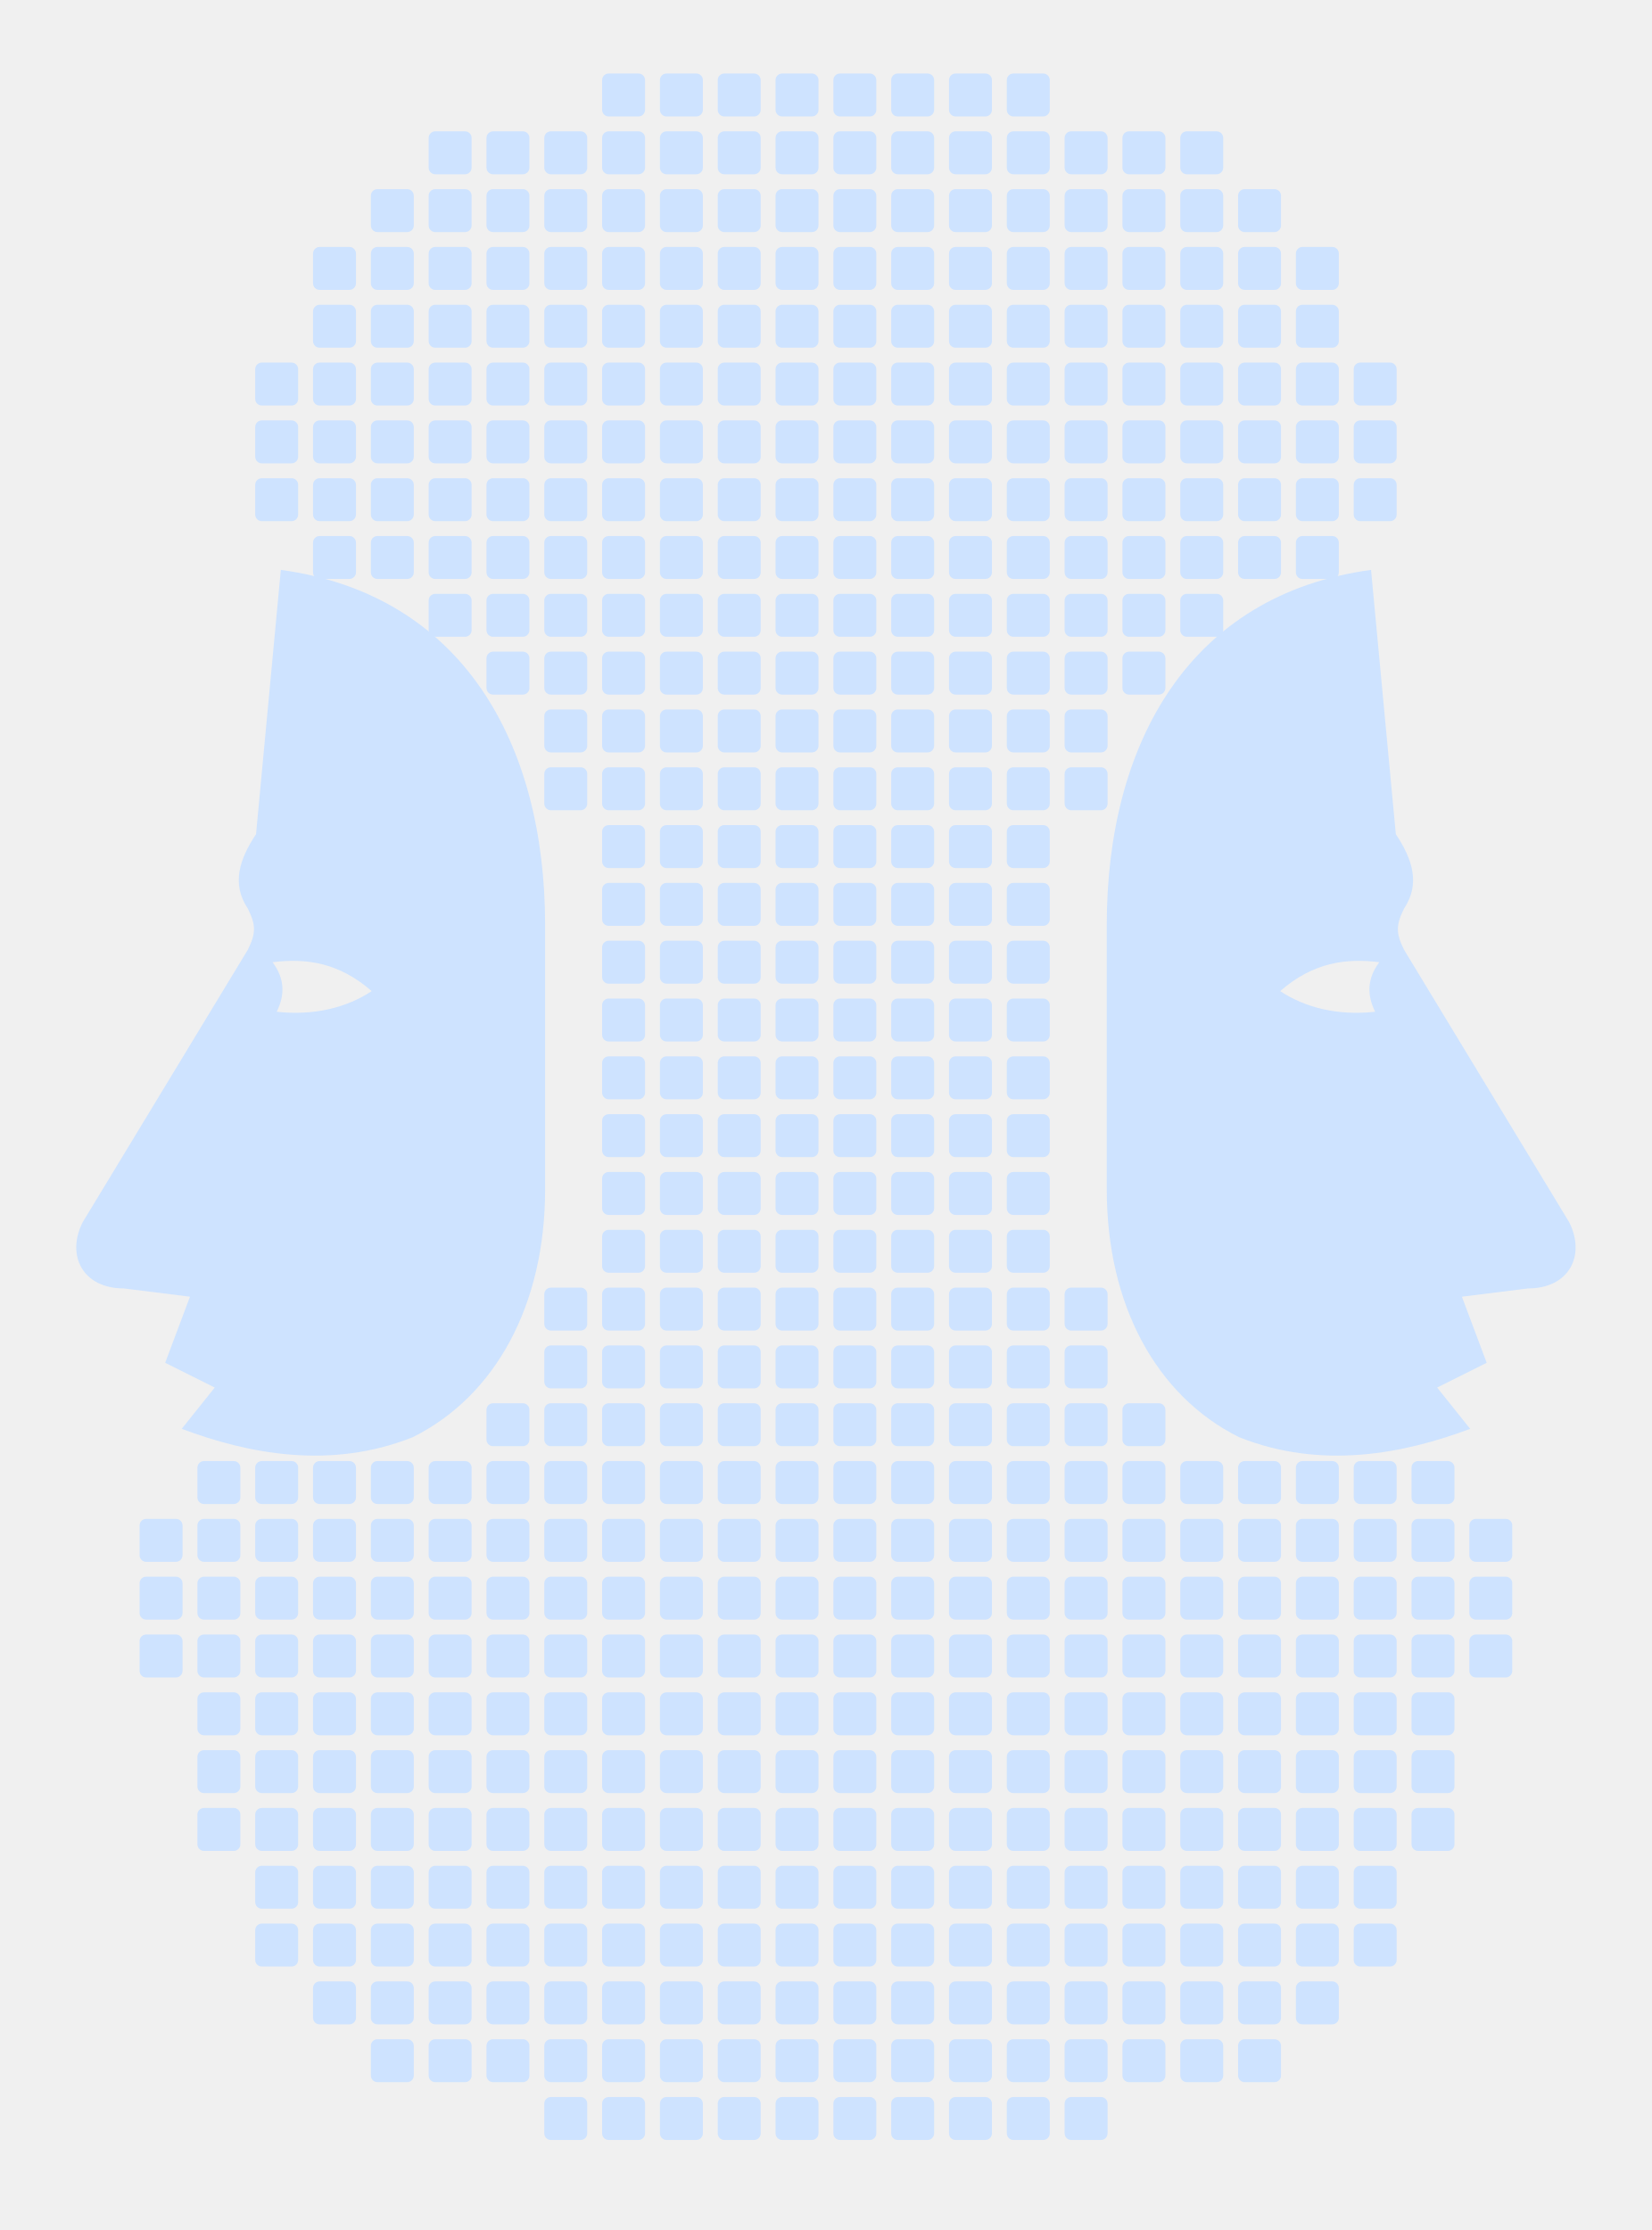
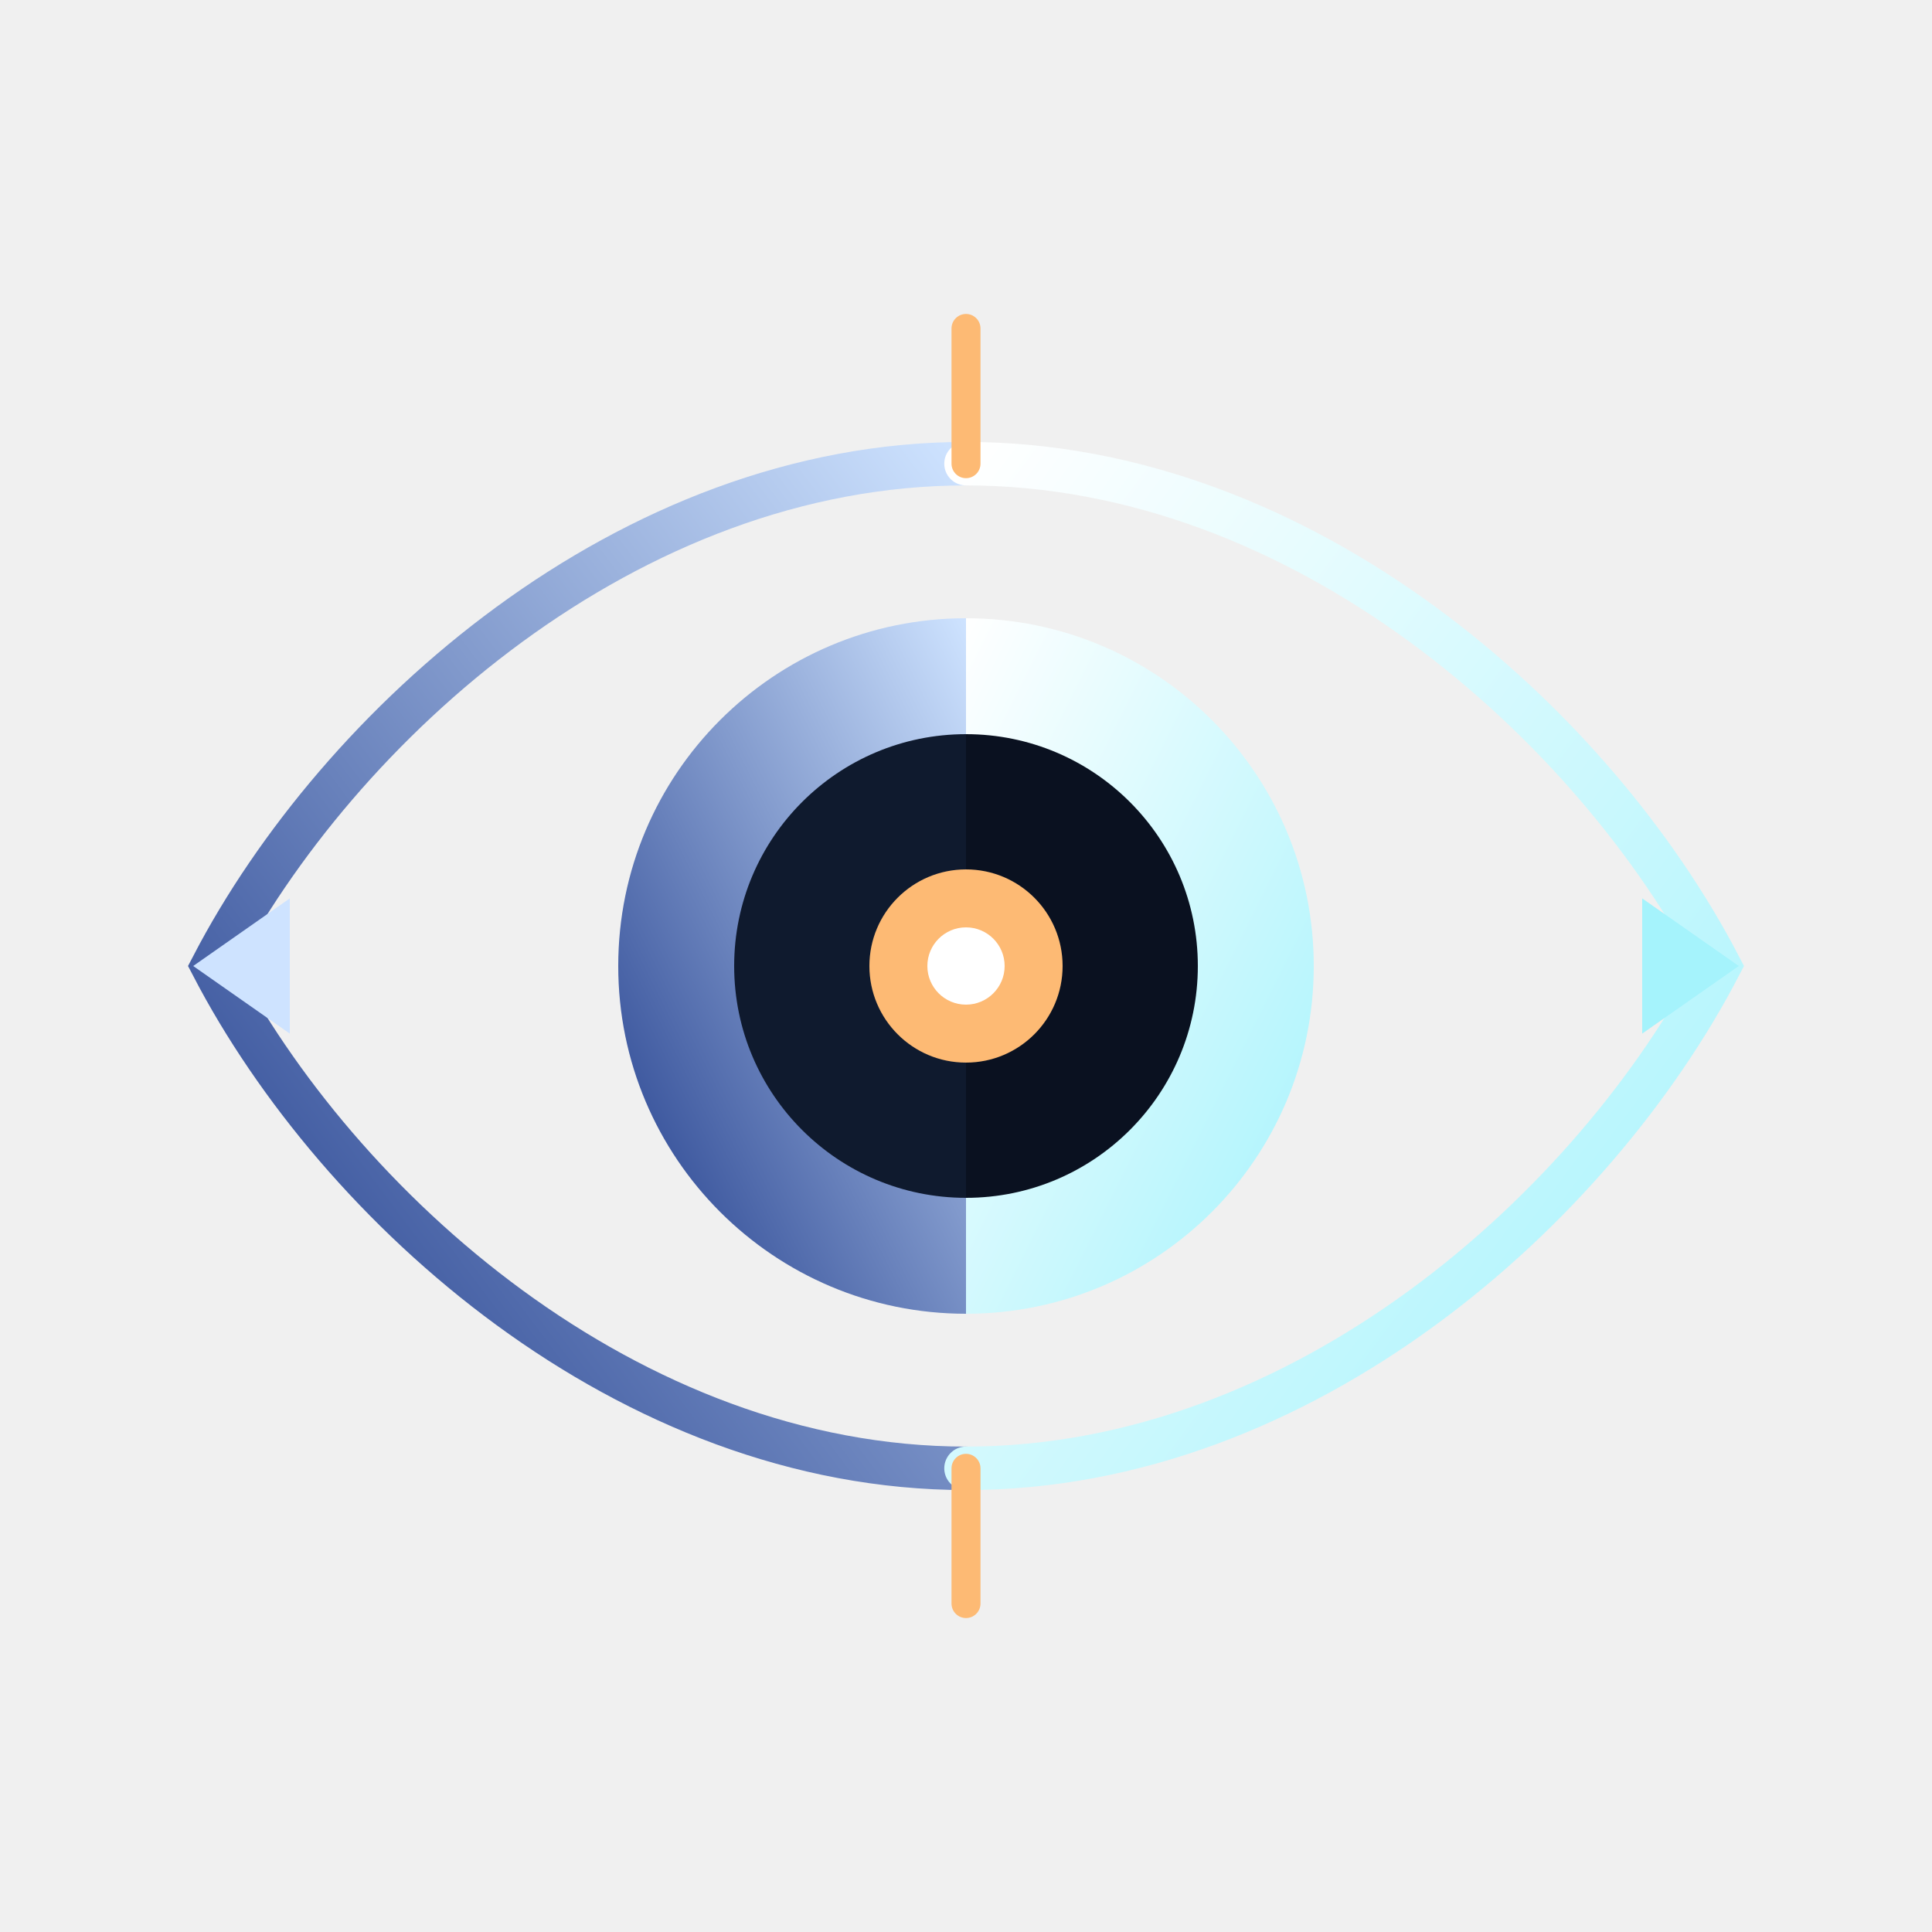
- <svg xmlns="http://www.w3.org/2000/svg" viewBox="-100 -8 200 270" width="200" height="270">
+ <svg xmlns="http://www.w3.org/2000/svg" viewBox="0 0 200 200" width="200" height="200">
  <g id="simbolo">
-     <g fill="#CEE3FF">
-       <rect x="-27.10" y="0.90" width="5.20" height="5.20" rx="0.8" />
-       <rect x="-20.10" y="0.90" width="5.20" height="5.20" rx="0.8" />
-       <rect x="-13.10" y="0.90" width="5.20" height="5.20" rx="0.8" />
-       <rect x="-6.10" y="0.90" width="5.20" height="5.20" rx="0.8" />
-       <rect x="0.90" y="0.90" width="5.20" height="5.20" rx="0.8" />
-       <rect x="7.90" y="0.90" width="5.20" height="5.20" rx="0.8" />
-       <rect x="14.90" y="0.90" width="5.20" height="5.20" rx="0.8" />
-       <rect x="21.90" y="0.90" width="5.20" height="5.20" rx="0.8" />
-       <rect x="-48.10" y="7.90" width="5.20" height="5.20" rx="0.8" />
-       <rect x="-41.10" y="7.90" width="5.20" height="5.20" rx="0.8" />
-       <rect x="-34.10" y="7.90" width="5.20" height="5.20" rx="0.8" />
-       <rect x="-27.10" y="7.90" width="5.20" height="5.20" rx="0.8" />
-       <rect x="-20.10" y="7.90" width="5.20" height="5.20" rx="0.8" />
-       <rect x="-13.10" y="7.90" width="5.20" height="5.20" rx="0.8" />
-       <rect x="-6.10" y="7.90" width="5.20" height="5.20" rx="0.8" />
-       <rect x="0.90" y="7.90" width="5.20" height="5.20" rx="0.8" />
-       <rect x="7.90" y="7.90" width="5.20" height="5.20" rx="0.8" />
-       <rect x="14.90" y="7.90" width="5.20" height="5.20" rx="0.8" />
-       <rect x="21.90" y="7.90" width="5.20" height="5.20" rx="0.8" />
-       <rect x="28.90" y="7.90" width="5.20" height="5.20" rx="0.8" />
-       <rect x="35.90" y="7.90" width="5.20" height="5.20" rx="0.8" />
-       <rect x="42.90" y="7.90" width="5.20" height="5.20" rx="0.8" />
-       <rect x="-55.10" y="14.90" width="5.20" height="5.20" rx="0.8" />
-       <rect x="-48.10" y="14.90" width="5.20" height="5.20" rx="0.8" />
-       <rect x="-41.10" y="14.90" width="5.20" height="5.20" rx="0.8" />
-       <rect x="-34.10" y="14.90" width="5.20" height="5.20" rx="0.8" />
-       <rect x="-27.10" y="14.90" width="5.20" height="5.20" rx="0.8" />
-       <rect x="-20.10" y="14.90" width="5.20" height="5.20" rx="0.8" />
-       <rect x="-13.10" y="14.90" width="5.20" height="5.20" rx="0.8" />
-       <rect x="-6.10" y="14.90" width="5.20" height="5.20" rx="0.8" />
-       <rect x="0.90" y="14.90" width="5.20" height="5.20" rx="0.8" />
-       <rect x="7.90" y="14.90" width="5.20" height="5.20" rx="0.8" />
-       <rect x="14.90" y="14.90" width="5.20" height="5.20" rx="0.8" />
-       <rect x="21.90" y="14.90" width="5.20" height="5.20" rx="0.8" />
-       <rect x="28.90" y="14.90" width="5.20" height="5.20" rx="0.8" />
-       <rect x="35.90" y="14.90" width="5.20" height="5.20" rx="0.8" />
-       <rect x="42.90" y="14.90" width="5.20" height="5.20" rx="0.8" />
-       <rect x="49.90" y="14.90" width="5.20" height="5.20" rx="0.8" />
-       <rect x="-62.10" y="21.90" width="5.20" height="5.20" rx="0.8" />
-       <rect x="-55.10" y="21.90" width="5.20" height="5.20" rx="0.8" />
-       <rect x="-48.10" y="21.90" width="5.20" height="5.20" rx="0.8" />
-       <rect x="-41.10" y="21.90" width="5.20" height="5.20" rx="0.8" />
-       <rect x="-34.10" y="21.90" width="5.20" height="5.20" rx="0.8" />
-       <rect x="-27.10" y="21.90" width="5.20" height="5.20" rx="0.8" />
-       <rect x="-20.10" y="21.90" width="5.20" height="5.20" rx="0.8" />
-       <rect x="-13.10" y="21.90" width="5.20" height="5.20" rx="0.8" />
-       <rect x="-6.10" y="21.90" width="5.20" height="5.20" rx="0.8" />
-       <rect x="0.90" y="21.90" width="5.20" height="5.20" rx="0.8" />
-       <rect x="7.90" y="21.90" width="5.20" height="5.20" rx="0.8" />
-       <rect x="14.90" y="21.90" width="5.20" height="5.20" rx="0.8" />
-       <rect x="21.90" y="21.90" width="5.20" height="5.20" rx="0.8" />
-       <rect x="28.90" y="21.90" width="5.20" height="5.20" rx="0.8" />
-       <rect x="35.90" y="21.90" width="5.20" height="5.20" rx="0.8" />
-       <rect x="42.90" y="21.90" width="5.20" height="5.20" rx="0.8" />
-       <rect x="49.90" y="21.90" width="5.20" height="5.20" rx="0.8" />
-       <rect x="56.90" y="21.90" width="5.20" height="5.20" rx="0.8" />
-       <rect x="-62.10" y="28.90" width="5.20" height="5.20" rx="0.8" />
-       <rect x="-55.10" y="28.90" width="5.20" height="5.20" rx="0.8" />
-       <rect x="-48.10" y="28.90" width="5.20" height="5.20" rx="0.8" />
-       <rect x="-41.10" y="28.90" width="5.20" height="5.20" rx="0.8" />
-       <rect x="-34.10" y="28.90" width="5.20" height="5.20" rx="0.8" />
-       <rect x="-27.10" y="28.90" width="5.20" height="5.20" rx="0.8" />
-       <rect x="-20.10" y="28.90" width="5.20" height="5.20" rx="0.8" />
-       <rect x="-13.10" y="28.90" width="5.20" height="5.20" rx="0.8" />
-       <rect x="-6.10" y="28.90" width="5.20" height="5.20" rx="0.8" />
-       <rect x="0.90" y="28.90" width="5.20" height="5.20" rx="0.8" />
-       <rect x="7.90" y="28.90" width="5.20" height="5.20" rx="0.8" />
-       <rect x="14.90" y="28.90" width="5.20" height="5.20" rx="0.8" />
-       <rect x="21.90" y="28.90" width="5.20" height="5.20" rx="0.8" />
-       <rect x="28.90" y="28.90" width="5.20" height="5.20" rx="0.8" />
-       <rect x="35.90" y="28.90" width="5.20" height="5.20" rx="0.8" />
-       <rect x="42.90" y="28.90" width="5.20" height="5.20" rx="0.8" />
-       <rect x="49.90" y="28.90" width="5.20" height="5.20" rx="0.8" />
-       <rect x="56.90" y="28.90" width="5.20" height="5.20" rx="0.8" />
-       <rect x="-69.10" y="35.90" width="5.20" height="5.20" rx="0.8" />
-       <rect x="-62.10" y="35.90" width="5.20" height="5.20" rx="0.8" />
-       <rect x="-55.10" y="35.90" width="5.20" height="5.20" rx="0.8" />
-       <rect x="-48.10" y="35.90" width="5.20" height="5.20" rx="0.8" />
-       <rect x="-41.10" y="35.90" width="5.20" height="5.20" rx="0.8" />
-       <rect x="-34.10" y="35.90" width="5.20" height="5.20" rx="0.8" />
-       <rect x="-27.10" y="35.90" width="5.20" height="5.20" rx="0.8" />
-       <rect x="-20.10" y="35.90" width="5.20" height="5.20" rx="0.8" />
-       <rect x="-13.10" y="35.90" width="5.20" height="5.20" rx="0.8" />
-       <rect x="-6.10" y="35.90" width="5.20" height="5.20" rx="0.8" />
-       <rect x="0.90" y="35.90" width="5.20" height="5.20" rx="0.8" />
-       <rect x="7.90" y="35.90" width="5.20" height="5.20" rx="0.8" />
-       <rect x="14.90" y="35.90" width="5.20" height="5.20" rx="0.8" />
-       <rect x="21.90" y="35.90" width="5.20" height="5.20" rx="0.8" />
-       <rect x="28.90" y="35.90" width="5.20" height="5.20" rx="0.8" />
-       <rect x="35.90" y="35.90" width="5.20" height="5.20" rx="0.8" />
-       <rect x="42.90" y="35.90" width="5.20" height="5.20" rx="0.8" />
-       <rect x="49.90" y="35.90" width="5.20" height="5.20" rx="0.8" />
-       <rect x="56.90" y="35.90" width="5.20" height="5.20" rx="0.8" />
-       <rect x="63.90" y="35.90" width="5.20" height="5.20" rx="0.8" />
-       <rect x="-69.10" y="42.90" width="5.20" height="5.20" rx="0.8" />
-       <rect x="-62.10" y="42.90" width="5.20" height="5.20" rx="0.8" />
-       <rect x="-55.10" y="42.90" width="5.20" height="5.20" rx="0.8" />
-       <rect x="-48.10" y="42.90" width="5.20" height="5.20" rx="0.8" />
-       <rect x="-41.10" y="42.90" width="5.20" height="5.20" rx="0.8" />
-       <rect x="-34.10" y="42.90" width="5.20" height="5.20" rx="0.8" />
-       <rect x="-27.10" y="42.90" width="5.20" height="5.20" rx="0.8" />
-       <rect x="-20.10" y="42.90" width="5.20" height="5.20" rx="0.8" />
-       <rect x="-13.10" y="42.90" width="5.20" height="5.20" rx="0.8" />
-       <rect x="-6.10" y="42.90" width="5.20" height="5.20" rx="0.8" />
-       <rect x="0.90" y="42.90" width="5.20" height="5.20" rx="0.8" />
-       <rect x="7.90" y="42.90" width="5.20" height="5.20" rx="0.8" />
-       <rect x="14.90" y="42.90" width="5.20" height="5.20" rx="0.8" />
-       <rect x="21.90" y="42.90" width="5.20" height="5.20" rx="0.8" />
-       <rect x="28.90" y="42.90" width="5.20" height="5.20" rx="0.8" />
-       <rect x="35.90" y="42.90" width="5.20" height="5.20" rx="0.8" />
-       <rect x="42.90" y="42.90" width="5.20" height="5.20" rx="0.8" />
-       <rect x="49.90" y="42.90" width="5.20" height="5.20" rx="0.8" />
-       <rect x="56.90" y="42.90" width="5.20" height="5.20" rx="0.8" />
-       <rect x="63.90" y="42.90" width="5.20" height="5.20" rx="0.8" />
-       <rect x="-69.10" y="49.90" width="5.20" height="5.20" rx="0.8" />
-       <rect x="-62.10" y="49.90" width="5.20" height="5.20" rx="0.8" />
-       <rect x="-55.10" y="49.90" width="5.20" height="5.20" rx="0.8" />
-       <rect x="-48.10" y="49.90" width="5.20" height="5.20" rx="0.8" />
-       <rect x="-41.10" y="49.90" width="5.20" height="5.20" rx="0.8" />
-       <rect x="-34.10" y="49.90" width="5.20" height="5.20" rx="0.8" />
-       <rect x="-27.10" y="49.90" width="5.20" height="5.20" rx="0.8" />
-       <rect x="-20.10" y="49.90" width="5.20" height="5.20" rx="0.8" />
-       <rect x="-13.10" y="49.90" width="5.20" height="5.20" rx="0.8" />
-       <rect x="-6.10" y="49.90" width="5.20" height="5.20" rx="0.8" />
-       <rect x="0.90" y="49.90" width="5.20" height="5.20" rx="0.8" />
-       <rect x="7.90" y="49.90" width="5.20" height="5.20" rx="0.8" />
-       <rect x="14.90" y="49.90" width="5.20" height="5.20" rx="0.8" />
-       <rect x="21.90" y="49.90" width="5.20" height="5.20" rx="0.8" />
-       <rect x="28.90" y="49.90" width="5.20" height="5.20" rx="0.8" />
-       <rect x="35.90" y="49.90" width="5.20" height="5.20" rx="0.8" />
-       <rect x="42.90" y="49.90" width="5.20" height="5.20" rx="0.8" />
-       <rect x="49.90" y="49.90" width="5.20" height="5.20" rx="0.8" />
-       <rect x="56.90" y="49.90" width="5.20" height="5.20" rx="0.8" />
-       <rect x="63.90" y="49.90" width="5.20" height="5.20" rx="0.8" />
-       <rect x="-62.10" y="56.90" width="5.20" height="5.20" rx="0.8" />
-       <rect x="-55.10" y="56.90" width="5.20" height="5.20" rx="0.8" />
-       <rect x="-48.10" y="56.90" width="5.20" height="5.20" rx="0.8" />
-       <rect x="-41.10" y="56.90" width="5.20" height="5.20" rx="0.8" />
-       <rect x="-34.10" y="56.90" width="5.20" height="5.20" rx="0.8" />
-       <rect x="-27.10" y="56.90" width="5.20" height="5.20" rx="0.8" />
-       <rect x="-20.10" y="56.90" width="5.20" height="5.20" rx="0.8" />
-       <rect x="-13.10" y="56.90" width="5.20" height="5.20" rx="0.8" />
-       <rect x="-6.10" y="56.90" width="5.20" height="5.20" rx="0.8" />
-       <rect x="0.90" y="56.90" width="5.20" height="5.20" rx="0.8" />
-       <rect x="7.90" y="56.90" width="5.20" height="5.20" rx="0.8" />
-       <rect x="14.90" y="56.90" width="5.20" height="5.20" rx="0.8" />
-       <rect x="21.90" y="56.90" width="5.20" height="5.20" rx="0.8" />
-       <rect x="28.90" y="56.90" width="5.20" height="5.20" rx="0.8" />
-       <rect x="35.90" y="56.90" width="5.20" height="5.20" rx="0.8" />
-       <rect x="42.90" y="56.90" width="5.20" height="5.20" rx="0.8" />
-       <rect x="49.90" y="56.90" width="5.20" height="5.20" rx="0.8" />
-       <rect x="56.90" y="56.90" width="5.20" height="5.20" rx="0.8" />
-       <rect x="-48.10" y="63.90" width="5.20" height="5.20" rx="0.8" />
-       <rect x="-41.10" y="63.90" width="5.20" height="5.20" rx="0.8" />
-       <rect x="-34.10" y="63.90" width="5.20" height="5.20" rx="0.8" />
-       <rect x="-27.10" y="63.90" width="5.20" height="5.20" rx="0.8" />
-       <rect x="-20.10" y="63.90" width="5.20" height="5.20" rx="0.8" />
-       <rect x="-13.10" y="63.90" width="5.20" height="5.20" rx="0.8" />
-       <rect x="-6.10" y="63.90" width="5.20" height="5.20" rx="0.8" />
-       <rect x="0.90" y="63.90" width="5.20" height="5.20" rx="0.8" />
-       <rect x="7.90" y="63.90" width="5.20" height="5.20" rx="0.8" />
-       <rect x="14.90" y="63.90" width="5.20" height="5.20" rx="0.8" />
-       <rect x="21.90" y="63.90" width="5.20" height="5.20" rx="0.8" />
-       <rect x="28.90" y="63.90" width="5.20" height="5.20" rx="0.8" />
-       <rect x="35.90" y="63.90" width="5.20" height="5.20" rx="0.8" />
-       <rect x="42.90" y="63.90" width="5.20" height="5.20" rx="0.8" />
-       <rect x="-41.10" y="70.90" width="5.20" height="5.20" rx="0.8" />
-       <rect x="-34.10" y="70.90" width="5.20" height="5.20" rx="0.8" />
-       <rect x="-27.10" y="70.90" width="5.20" height="5.20" rx="0.8" />
-       <rect x="-20.10" y="70.90" width="5.20" height="5.20" rx="0.8" />
-       <rect x="-13.10" y="70.90" width="5.20" height="5.20" rx="0.8" />
-       <rect x="-6.10" y="70.90" width="5.20" height="5.20" rx="0.8" />
-       <rect x="0.90" y="70.90" width="5.20" height="5.20" rx="0.8" />
-       <rect x="7.90" y="70.90" width="5.20" height="5.20" rx="0.8" />
-       <rect x="14.90" y="70.90" width="5.20" height="5.20" rx="0.8" />
-       <rect x="21.90" y="70.90" width="5.20" height="5.20" rx="0.8" />
-       <rect x="28.90" y="70.90" width="5.20" height="5.20" rx="0.8" />
-       <rect x="35.90" y="70.90" width="5.20" height="5.20" rx="0.8" />
-       <rect x="-34.10" y="77.90" width="5.20" height="5.20" rx="0.8" />
-       <rect x="-27.10" y="77.90" width="5.20" height="5.20" rx="0.8" />
-       <rect x="-20.10" y="77.90" width="5.20" height="5.20" rx="0.8" />
-       <rect x="-13.10" y="77.90" width="5.20" height="5.20" rx="0.8" />
-       <rect x="-6.10" y="77.90" width="5.20" height="5.20" rx="0.8" />
-       <rect x="0.90" y="77.90" width="5.20" height="5.20" rx="0.8" />
-       <rect x="7.90" y="77.90" width="5.20" height="5.20" rx="0.8" />
-       <rect x="14.90" y="77.90" width="5.20" height="5.20" rx="0.8" />
-       <rect x="21.90" y="77.90" width="5.20" height="5.20" rx="0.8" />
-       <rect x="28.90" y="77.90" width="5.20" height="5.20" rx="0.8" />
-       <rect x="-34.10" y="84.90" width="5.20" height="5.20" rx="0.8" />
-       <rect x="-27.10" y="84.90" width="5.20" height="5.20" rx="0.8" />
-       <rect x="-20.10" y="84.90" width="5.20" height="5.20" rx="0.8" />
-       <rect x="-13.10" y="84.90" width="5.20" height="5.20" rx="0.8" />
-       <rect x="-6.10" y="84.90" width="5.20" height="5.20" rx="0.8" />
-       <rect x="0.90" y="84.90" width="5.20" height="5.20" rx="0.8" />
-       <rect x="7.90" y="84.90" width="5.20" height="5.20" rx="0.8" />
-       <rect x="14.90" y="84.90" width="5.20" height="5.20" rx="0.8" />
-       <rect x="21.90" y="84.90" width="5.20" height="5.20" rx="0.8" />
-       <rect x="28.90" y="84.90" width="5.20" height="5.20" rx="0.8" />
-       <rect x="-27.10" y="91.90" width="5.20" height="5.20" rx="0.8" />
-       <rect x="-20.10" y="91.90" width="5.20" height="5.20" rx="0.8" />
-       <rect x="-13.10" y="91.90" width="5.20" height="5.20" rx="0.8" />
-       <rect x="-6.10" y="91.90" width="5.20" height="5.20" rx="0.8" />
-       <rect x="0.90" y="91.90" width="5.20" height="5.20" rx="0.8" />
-       <rect x="7.90" y="91.90" width="5.20" height="5.20" rx="0.8" />
-       <rect x="14.90" y="91.90" width="5.20" height="5.20" rx="0.8" />
-       <rect x="21.90" y="91.90" width="5.20" height="5.20" rx="0.8" />
-       <rect x="-27.10" y="98.90" width="5.20" height="5.20" rx="0.8" />
-       <rect x="-20.10" y="98.90" width="5.20" height="5.20" rx="0.8" />
-       <rect x="-13.10" y="98.90" width="5.20" height="5.20" rx="0.8" />
-       <rect x="-6.10" y="98.90" width="5.20" height="5.20" rx="0.8" />
-       <rect x="0.90" y="98.90" width="5.20" height="5.20" rx="0.8" />
-       <rect x="7.90" y="98.90" width="5.20" height="5.20" rx="0.8" />
-       <rect x="14.90" y="98.90" width="5.20" height="5.20" rx="0.8" />
-       <rect x="21.90" y="98.90" width="5.20" height="5.20" rx="0.8" />
-       <rect x="-27.10" y="105.90" width="5.20" height="5.20" rx="0.8" />
-       <rect x="-20.10" y="105.90" width="5.20" height="5.20" rx="0.8" />
-       <rect x="-13.10" y="105.90" width="5.20" height="5.20" rx="0.8" />
-       <rect x="-6.10" y="105.90" width="5.20" height="5.20" rx="0.8" />
-       <rect x="0.90" y="105.90" width="5.20" height="5.20" rx="0.8" />
-       <rect x="7.90" y="105.90" width="5.20" height="5.20" rx="0.8" />
-       <rect x="14.90" y="105.90" width="5.20" height="5.20" rx="0.8" />
-       <rect x="21.90" y="105.90" width="5.20" height="5.20" rx="0.8" />
-       <rect x="-27.10" y="112.90" width="5.20" height="5.20" rx="0.8" />
-       <rect x="-20.10" y="112.90" width="5.20" height="5.20" rx="0.8" />
-       <rect x="-13.10" y="112.90" width="5.20" height="5.20" rx="0.8" />
-       <rect x="-6.10" y="112.90" width="5.20" height="5.20" rx="0.8" />
-       <rect x="0.90" y="112.90" width="5.20" height="5.20" rx="0.8" />
-       <rect x="7.90" y="112.90" width="5.20" height="5.20" rx="0.8" />
-       <rect x="14.90" y="112.90" width="5.20" height="5.20" rx="0.8" />
-       <rect x="21.90" y="112.90" width="5.20" height="5.20" rx="0.8" />
-       <rect x="-27.10" y="119.90" width="5.20" height="5.20" rx="0.8" />
-       <rect x="-20.10" y="119.90" width="5.20" height="5.20" rx="0.8" />
-       <rect x="-13.10" y="119.90" width="5.20" height="5.20" rx="0.8" />
-       <rect x="-6.10" y="119.90" width="5.20" height="5.20" rx="0.8" />
-       <rect x="0.90" y="119.90" width="5.20" height="5.20" rx="0.8" />
-       <rect x="7.90" y="119.90" width="5.20" height="5.20" rx="0.8" />
-       <rect x="14.90" y="119.90" width="5.20" height="5.20" rx="0.8" />
-       <rect x="21.90" y="119.90" width="5.20" height="5.20" rx="0.8" />
-       <rect x="-27.10" y="126.90" width="5.20" height="5.20" rx="0.8" />
-       <rect x="-20.10" y="126.90" width="5.20" height="5.20" rx="0.8" />
-       <rect x="-13.10" y="126.90" width="5.20" height="5.20" rx="0.8" />
-       <rect x="-6.10" y="126.90" width="5.20" height="5.20" rx="0.8" />
-       <rect x="0.90" y="126.90" width="5.20" height="5.20" rx="0.8" />
-       <rect x="7.90" y="126.90" width="5.20" height="5.20" rx="0.8" />
-       <rect x="14.90" y="126.90" width="5.20" height="5.20" rx="0.8" />
-       <rect x="21.90" y="126.90" width="5.20" height="5.20" rx="0.8" />
-       <rect x="-27.10" y="133.90" width="5.20" height="5.20" rx="0.8" />
-       <rect x="-20.10" y="133.90" width="5.20" height="5.20" rx="0.8" />
-       <rect x="-13.10" y="133.90" width="5.20" height="5.20" rx="0.8" />
-       <rect x="-6.10" y="133.90" width="5.20" height="5.20" rx="0.8" />
-       <rect x="0.90" y="133.90" width="5.20" height="5.20" rx="0.8" />
-       <rect x="7.90" y="133.90" width="5.20" height="5.20" rx="0.8" />
-       <rect x="14.90" y="133.90" width="5.20" height="5.20" rx="0.8" />
-       <rect x="21.90" y="133.90" width="5.20" height="5.20" rx="0.8" />
-       <rect x="-27.10" y="140.90" width="5.20" height="5.20" rx="0.8" />
-       <rect x="-20.10" y="140.90" width="5.20" height="5.20" rx="0.8" />
-       <rect x="-13.10" y="140.90" width="5.20" height="5.20" rx="0.8" />
-       <rect x="-6.10" y="140.90" width="5.20" height="5.20" rx="0.8" />
-       <rect x="0.90" y="140.90" width="5.20" height="5.20" rx="0.8" />
-       <rect x="7.90" y="140.90" width="5.20" height="5.20" rx="0.8" />
-       <rect x="14.90" y="140.90" width="5.20" height="5.20" rx="0.8" />
-       <rect x="21.90" y="140.90" width="5.20" height="5.20" rx="0.8" />
-       <rect x="-34.10" y="147.90" width="5.20" height="5.20" rx="0.8" />
-       <rect x="-27.10" y="147.90" width="5.20" height="5.20" rx="0.8" />
-       <rect x="-20.10" y="147.90" width="5.20" height="5.20" rx="0.8" />
-       <rect x="-13.10" y="147.90" width="5.20" height="5.20" rx="0.8" />
-       <rect x="-6.10" y="147.90" width="5.20" height="5.20" rx="0.8" />
-       <rect x="0.90" y="147.90" width="5.20" height="5.20" rx="0.8" />
-       <rect x="7.90" y="147.90" width="5.20" height="5.20" rx="0.8" />
-       <rect x="14.90" y="147.90" width="5.20" height="5.20" rx="0.8" />
-       <rect x="21.90" y="147.90" width="5.20" height="5.20" rx="0.8" />
-       <rect x="28.90" y="147.90" width="5.20" height="5.20" rx="0.8" />
-       <rect x="-34.10" y="154.90" width="5.20" height="5.20" rx="0.8" />
-       <rect x="-27.10" y="154.90" width="5.20" height="5.20" rx="0.8" />
-       <rect x="-20.10" y="154.90" width="5.20" height="5.20" rx="0.8" />
-       <rect x="-13.10" y="154.90" width="5.20" height="5.20" rx="0.8" />
-       <rect x="-6.10" y="154.90" width="5.20" height="5.20" rx="0.8" />
-       <rect x="0.90" y="154.90" width="5.20" height="5.20" rx="0.8" />
-       <rect x="7.90" y="154.90" width="5.20" height="5.20" rx="0.8" />
-       <rect x="14.90" y="154.90" width="5.20" height="5.20" rx="0.8" />
-       <rect x="21.90" y="154.90" width="5.20" height="5.20" rx="0.8" />
-       <rect x="28.90" y="154.90" width="5.20" height="5.20" rx="0.8" />
-       <rect x="-41.10" y="161.90" width="5.20" height="5.20" rx="0.8" />
-       <rect x="-34.10" y="161.90" width="5.20" height="5.20" rx="0.8" />
-       <rect x="-27.10" y="161.90" width="5.20" height="5.20" rx="0.8" />
-       <rect x="-20.10" y="161.90" width="5.20" height="5.20" rx="0.8" />
-       <rect x="-13.10" y="161.90" width="5.20" height="5.20" rx="0.8" />
-       <rect x="-6.10" y="161.90" width="5.20" height="5.20" rx="0.8" />
-       <rect x="0.90" y="161.90" width="5.20" height="5.20" rx="0.8" />
-       <rect x="7.90" y="161.90" width="5.20" height="5.20" rx="0.8" />
-       <rect x="14.90" y="161.90" width="5.20" height="5.20" rx="0.8" />
-       <rect x="21.90" y="161.90" width="5.20" height="5.20" rx="0.8" />
-       <rect x="28.90" y="161.90" width="5.20" height="5.20" rx="0.8" />
-       <rect x="35.90" y="161.90" width="5.20" height="5.20" rx="0.8" />
-       <rect x="-76.10" y="168.90" width="5.20" height="5.20" rx="0.8" />
-       <rect x="-69.10" y="168.90" width="5.20" height="5.20" rx="0.8" />
-       <rect x="-62.10" y="168.90" width="5.20" height="5.20" rx="0.8" />
-       <rect x="-55.10" y="168.90" width="5.20" height="5.20" rx="0.8" />
-       <rect x="-48.10" y="168.90" width="5.20" height="5.20" rx="0.8" />
-       <rect x="-41.10" y="168.90" width="5.20" height="5.20" rx="0.8" />
-       <rect x="-34.10" y="168.90" width="5.20" height="5.20" rx="0.8" />
-       <rect x="-27.10" y="168.90" width="5.20" height="5.20" rx="0.8" />
-       <rect x="-20.10" y="168.90" width="5.20" height="5.20" rx="0.8" />
-       <rect x="-13.10" y="168.90" width="5.20" height="5.20" rx="0.8" />
-       <rect x="-6.10" y="168.90" width="5.20" height="5.20" rx="0.8" />
-       <rect x="0.90" y="168.90" width="5.20" height="5.20" rx="0.8" />
-       <rect x="7.90" y="168.90" width="5.20" height="5.20" rx="0.8" />
-       <rect x="14.90" y="168.90" width="5.20" height="5.20" rx="0.8" />
-       <rect x="21.90" y="168.90" width="5.20" height="5.20" rx="0.8" />
-       <rect x="28.90" y="168.90" width="5.20" height="5.20" rx="0.8" />
-       <rect x="35.90" y="168.90" width="5.20" height="5.20" rx="0.8" />
-       <rect x="42.90" y="168.90" width="5.20" height="5.20" rx="0.8" />
-       <rect x="49.90" y="168.90" width="5.20" height="5.20" rx="0.8" />
-       <rect x="56.90" y="168.90" width="5.20" height="5.20" rx="0.8" />
-       <rect x="63.90" y="168.90" width="5.20" height="5.20" rx="0.8" />
-       <rect x="70.90" y="168.90" width="5.20" height="5.20" rx="0.8" />
-       <rect x="-83.10" y="175.90" width="5.20" height="5.20" rx="0.8" />
-       <rect x="-76.10" y="175.90" width="5.20" height="5.20" rx="0.8" />
-       <rect x="-69.10" y="175.90" width="5.20" height="5.20" rx="0.8" />
-       <rect x="-62.10" y="175.90" width="5.20" height="5.20" rx="0.8" />
-       <rect x="-55.10" y="175.90" width="5.20" height="5.20" rx="0.8" />
-       <rect x="-48.10" y="175.90" width="5.20" height="5.20" rx="0.8" />
-       <rect x="-41.10" y="175.90" width="5.20" height="5.20" rx="0.8" />
-       <rect x="-34.10" y="175.90" width="5.20" height="5.20" rx="0.8" />
-       <rect x="-27.10" y="175.90" width="5.20" height="5.20" rx="0.8" />
-       <rect x="-20.10" y="175.90" width="5.20" height="5.20" rx="0.8" />
-       <rect x="-13.10" y="175.90" width="5.20" height="5.20" rx="0.8" />
-       <rect x="-6.10" y="175.90" width="5.20" height="5.20" rx="0.8" />
-       <rect x="0.90" y="175.90" width="5.20" height="5.20" rx="0.8" />
-       <rect x="7.90" y="175.90" width="5.20" height="5.20" rx="0.8" />
-       <rect x="14.90" y="175.90" width="5.20" height="5.20" rx="0.8" />
-       <rect x="21.90" y="175.90" width="5.20" height="5.20" rx="0.8" />
-       <rect x="28.90" y="175.90" width="5.20" height="5.20" rx="0.8" />
-       <rect x="35.90" y="175.90" width="5.20" height="5.20" rx="0.8" />
-       <rect x="42.90" y="175.90" width="5.20" height="5.20" rx="0.8" />
-       <rect x="49.90" y="175.90" width="5.20" height="5.20" rx="0.8" />
-       <rect x="56.90" y="175.90" width="5.20" height="5.20" rx="0.8" />
-       <rect x="63.90" y="175.90" width="5.20" height="5.20" rx="0.8" />
-       <rect x="70.90" y="175.90" width="5.20" height="5.20" rx="0.8" />
-       <rect x="77.90" y="175.90" width="5.20" height="5.20" rx="0.8" />
-       <rect x="-83.10" y="182.90" width="5.20" height="5.20" rx="0.8" />
-       <rect x="-76.10" y="182.90" width="5.20" height="5.20" rx="0.8" />
-       <rect x="-69.10" y="182.90" width="5.20" height="5.20" rx="0.8" />
-       <rect x="-62.10" y="182.90" width="5.20" height="5.20" rx="0.8" />
-       <rect x="-55.10" y="182.90" width="5.20" height="5.20" rx="0.8" />
-       <rect x="-48.10" y="182.90" width="5.20" height="5.20" rx="0.8" />
-       <rect x="-41.10" y="182.90" width="5.20" height="5.20" rx="0.8" />
-       <rect x="-34.10" y="182.90" width="5.20" height="5.20" rx="0.8" />
-       <rect x="-27.10" y="182.90" width="5.20" height="5.20" rx="0.8" />
-       <rect x="-20.10" y="182.90" width="5.20" height="5.20" rx="0.8" />
-       <rect x="-13.10" y="182.90" width="5.20" height="5.20" rx="0.8" />
-       <rect x="-6.10" y="182.90" width="5.20" height="5.20" rx="0.8" />
-       <rect x="0.90" y="182.90" width="5.20" height="5.20" rx="0.8" />
-       <rect x="7.90" y="182.90" width="5.20" height="5.20" rx="0.8" />
-       <rect x="14.90" y="182.90" width="5.20" height="5.20" rx="0.8" />
-       <rect x="21.90" y="182.90" width="5.20" height="5.20" rx="0.8" />
-       <rect x="28.90" y="182.90" width="5.20" height="5.20" rx="0.8" />
-       <rect x="35.90" y="182.90" width="5.20" height="5.20" rx="0.8" />
-       <rect x="42.90" y="182.90" width="5.20" height="5.20" rx="0.8" />
-       <rect x="49.90" y="182.90" width="5.20" height="5.20" rx="0.8" />
-       <rect x="56.90" y="182.90" width="5.20" height="5.20" rx="0.8" />
-       <rect x="63.90" y="182.90" width="5.20" height="5.20" rx="0.8" />
-       <rect x="70.90" y="182.90" width="5.20" height="5.20" rx="0.8" />
-       <rect x="77.90" y="182.90" width="5.20" height="5.20" rx="0.8" />
-       <rect x="-83.10" y="189.90" width="5.20" height="5.20" rx="0.8" />
-       <rect x="-76.10" y="189.90" width="5.20" height="5.20" rx="0.8" />
-       <rect x="-69.10" y="189.90" width="5.20" height="5.20" rx="0.8" />
-       <rect x="-62.10" y="189.90" width="5.20" height="5.20" rx="0.8" />
-       <rect x="-55.10" y="189.90" width="5.20" height="5.20" rx="0.8" />
-       <rect x="-48.10" y="189.90" width="5.20" height="5.20" rx="0.8" />
-       <rect x="-41.10" y="189.90" width="5.20" height="5.20" rx="0.8" />
-       <rect x="-34.10" y="189.90" width="5.20" height="5.20" rx="0.8" />
-       <rect x="-27.10" y="189.90" width="5.20" height="5.20" rx="0.8" />
-       <rect x="-20.10" y="189.90" width="5.20" height="5.20" rx="0.8" />
-       <rect x="-13.10" y="189.90" width="5.20" height="5.20" rx="0.8" />
-       <rect x="-6.10" y="189.90" width="5.20" height="5.20" rx="0.8" />
-       <rect x="0.90" y="189.90" width="5.20" height="5.20" rx="0.8" />
-       <rect x="7.90" y="189.90" width="5.20" height="5.20" rx="0.8" />
-       <rect x="14.90" y="189.90" width="5.20" height="5.20" rx="0.8" />
-       <rect x="21.90" y="189.90" width="5.20" height="5.20" rx="0.8" />
-       <rect x="28.90" y="189.90" width="5.20" height="5.20" rx="0.8" />
-       <rect x="35.90" y="189.90" width="5.20" height="5.20" rx="0.8" />
-       <rect x="42.90" y="189.90" width="5.20" height="5.20" rx="0.8" />
-       <rect x="49.90" y="189.90" width="5.20" height="5.20" rx="0.8" />
-       <rect x="56.90" y="189.90" width="5.20" height="5.20" rx="0.8" />
-       <rect x="63.90" y="189.90" width="5.20" height="5.20" rx="0.8" />
-       <rect x="70.90" y="189.90" width="5.20" height="5.20" rx="0.8" />
-       <rect x="77.90" y="189.90" width="5.20" height="5.20" rx="0.8" />
-       <rect x="-76.10" y="196.90" width="5.20" height="5.20" rx="0.8" />
-       <rect x="-69.10" y="196.90" width="5.20" height="5.20" rx="0.8" />
-       <rect x="-62.10" y="196.90" width="5.20" height="5.20" rx="0.8" />
-       <rect x="-55.10" y="196.90" width="5.20" height="5.20" rx="0.8" />
-       <rect x="-48.10" y="196.90" width="5.20" height="5.20" rx="0.8" />
-       <rect x="-41.10" y="196.90" width="5.20" height="5.20" rx="0.8" />
-       <rect x="-34.10" y="196.90" width="5.20" height="5.20" rx="0.8" />
-       <rect x="-27.10" y="196.90" width="5.20" height="5.20" rx="0.8" />
-       <rect x="-20.10" y="196.90" width="5.20" height="5.20" rx="0.8" />
-       <rect x="-13.10" y="196.90" width="5.20" height="5.20" rx="0.8" />
-       <rect x="-6.10" y="196.90" width="5.20" height="5.20" rx="0.8" />
-       <rect x="0.90" y="196.90" width="5.20" height="5.20" rx="0.8" />
-       <rect x="7.90" y="196.90" width="5.20" height="5.20" rx="0.8" />
-       <rect x="14.90" y="196.90" width="5.20" height="5.20" rx="0.8" />
-       <rect x="21.90" y="196.90" width="5.20" height="5.20" rx="0.8" />
-       <rect x="28.90" y="196.90" width="5.20" height="5.20" rx="0.8" />
-       <rect x="35.90" y="196.90" width="5.20" height="5.20" rx="0.8" />
-       <rect x="42.90" y="196.90" width="5.20" height="5.20" rx="0.8" />
-       <rect x="49.90" y="196.90" width="5.20" height="5.20" rx="0.8" />
-       <rect x="56.90" y="196.90" width="5.20" height="5.20" rx="0.8" />
-       <rect x="63.90" y="196.90" width="5.20" height="5.20" rx="0.8" />
-       <rect x="70.90" y="196.90" width="5.20" height="5.20" rx="0.8" />
-       <rect x="-76.10" y="203.90" width="5.20" height="5.20" rx="0.8" />
-       <rect x="-69.10" y="203.90" width="5.20" height="5.20" rx="0.8" />
-       <rect x="-62.10" y="203.90" width="5.20" height="5.20" rx="0.8" />
-       <rect x="-55.10" y="203.90" width="5.20" height="5.20" rx="0.8" />
-       <rect x="-48.10" y="203.90" width="5.20" height="5.20" rx="0.8" />
-       <rect x="-41.10" y="203.90" width="5.20" height="5.20" rx="0.8" />
-       <rect x="-34.10" y="203.90" width="5.20" height="5.20" rx="0.8" />
-       <rect x="-27.10" y="203.90" width="5.20" height="5.20" rx="0.8" />
-       <rect x="-20.10" y="203.90" width="5.20" height="5.20" rx="0.8" />
-       <rect x="-13.10" y="203.90" width="5.20" height="5.20" rx="0.8" />
-       <rect x="-6.10" y="203.90" width="5.20" height="5.20" rx="0.8" />
-       <rect x="0.90" y="203.90" width="5.20" height="5.20" rx="0.8" />
-       <rect x="7.90" y="203.90" width="5.20" height="5.20" rx="0.8" />
-       <rect x="14.90" y="203.90" width="5.20" height="5.20" rx="0.8" />
-       <rect x="21.90" y="203.90" width="5.20" height="5.20" rx="0.8" />
-       <rect x="28.90" y="203.90" width="5.20" height="5.20" rx="0.8" />
-       <rect x="35.90" y="203.90" width="5.20" height="5.20" rx="0.8" />
-       <rect x="42.90" y="203.90" width="5.20" height="5.20" rx="0.8" />
-       <rect x="49.90" y="203.90" width="5.20" height="5.20" rx="0.8" />
-       <rect x="56.90" y="203.90" width="5.20" height="5.20" rx="0.8" />
-       <rect x="63.90" y="203.90" width="5.20" height="5.20" rx="0.8" />
-       <rect x="70.90" y="203.90" width="5.20" height="5.20" rx="0.8" />
-       <rect x="-76.10" y="210.90" width="5.20" height="5.20" rx="0.8" />
-       <rect x="-69.10" y="210.90" width="5.20" height="5.20" rx="0.8" />
-       <rect x="-62.10" y="210.90" width="5.20" height="5.20" rx="0.8" />
-       <rect x="-55.10" y="210.90" width="5.20" height="5.20" rx="0.8" />
-       <rect x="-48.10" y="210.90" width="5.20" height="5.20" rx="0.8" />
-       <rect x="-41.10" y="210.90" width="5.20" height="5.20" rx="0.8" />
-       <rect x="-34.10" y="210.90" width="5.20" height="5.20" rx="0.8" />
-       <rect x="-27.10" y="210.90" width="5.20" height="5.20" rx="0.8" />
-       <rect x="-20.10" y="210.90" width="5.20" height="5.20" rx="0.8" />
-       <rect x="-13.10" y="210.90" width="5.20" height="5.20" rx="0.8" />
-       <rect x="-6.10" y="210.90" width="5.20" height="5.20" rx="0.8" />
-       <rect x="0.90" y="210.90" width="5.20" height="5.20" rx="0.8" />
-       <rect x="7.90" y="210.90" width="5.20" height="5.20" rx="0.8" />
-       <rect x="14.90" y="210.90" width="5.20" height="5.20" rx="0.8" />
-       <rect x="21.90" y="210.90" width="5.20" height="5.20" rx="0.8" />
-       <rect x="28.90" y="210.90" width="5.20" height="5.20" rx="0.8" />
-       <rect x="35.90" y="210.90" width="5.20" height="5.20" rx="0.8" />
-       <rect x="42.90" y="210.90" width="5.20" height="5.20" rx="0.8" />
-       <rect x="49.90" y="210.90" width="5.20" height="5.20" rx="0.8" />
-       <rect x="56.90" y="210.90" width="5.20" height="5.20" rx="0.8" />
-       <rect x="63.90" y="210.90" width="5.20" height="5.20" rx="0.8" />
-       <rect x="70.90" y="210.90" width="5.20" height="5.20" rx="0.8" />
-       <rect x="-69.10" y="217.90" width="5.20" height="5.20" rx="0.8" />
-       <rect x="-62.10" y="217.90" width="5.20" height="5.20" rx="0.8" />
-       <rect x="-55.10" y="217.90" width="5.20" height="5.20" rx="0.8" />
-       <rect x="-48.10" y="217.90" width="5.20" height="5.20" rx="0.8" />
-       <rect x="-41.10" y="217.90" width="5.20" height="5.20" rx="0.8" />
-       <rect x="-34.10" y="217.90" width="5.20" height="5.20" rx="0.8" />
-       <rect x="-27.10" y="217.90" width="5.20" height="5.20" rx="0.8" />
-       <rect x="-20.10" y="217.90" width="5.20" height="5.20" rx="0.8" />
-       <rect x="-13.10" y="217.90" width="5.20" height="5.20" rx="0.8" />
-       <rect x="-6.10" y="217.90" width="5.20" height="5.20" rx="0.8" />
-       <rect x="0.90" y="217.90" width="5.20" height="5.20" rx="0.8" />
-       <rect x="7.90" y="217.90" width="5.20" height="5.20" rx="0.8" />
-       <rect x="14.90" y="217.90" width="5.20" height="5.20" rx="0.8" />
-       <rect x="21.90" y="217.90" width="5.20" height="5.20" rx="0.8" />
-       <rect x="28.90" y="217.90" width="5.20" height="5.20" rx="0.8" />
-       <rect x="35.90" y="217.90" width="5.20" height="5.20" rx="0.8" />
-       <rect x="42.90" y="217.90" width="5.20" height="5.20" rx="0.8" />
-       <rect x="49.90" y="217.90" width="5.20" height="5.20" rx="0.8" />
-       <rect x="56.90" y="217.90" width="5.20" height="5.20" rx="0.8" />
-       <rect x="63.90" y="217.90" width="5.20" height="5.20" rx="0.8" />
-       <rect x="-69.10" y="224.90" width="5.20" height="5.20" rx="0.8" />
-       <rect x="-62.10" y="224.90" width="5.20" height="5.20" rx="0.8" />
-       <rect x="-55.10" y="224.90" width="5.20" height="5.20" rx="0.8" />
-       <rect x="-48.10" y="224.90" width="5.20" height="5.20" rx="0.8" />
-       <rect x="-41.10" y="224.90" width="5.20" height="5.20" rx="0.8" />
-       <rect x="-34.10" y="224.90" width="5.20" height="5.20" rx="0.8" />
-       <rect x="-27.10" y="224.90" width="5.20" height="5.20" rx="0.8" />
-       <rect x="-20.10" y="224.90" width="5.20" height="5.20" rx="0.8" />
-       <rect x="-13.10" y="224.90" width="5.20" height="5.20" rx="0.8" />
-       <rect x="-6.10" y="224.90" width="5.20" height="5.20" rx="0.8" />
-       <rect x="0.90" y="224.90" width="5.20" height="5.20" rx="0.8" />
-       <rect x="7.90" y="224.90" width="5.20" height="5.20" rx="0.8" />
-       <rect x="14.90" y="224.90" width="5.20" height="5.20" rx="0.8" />
-       <rect x="21.90" y="224.90" width="5.20" height="5.20" rx="0.8" />
-       <rect x="28.90" y="224.90" width="5.20" height="5.20" rx="0.8" />
-       <rect x="35.90" y="224.90" width="5.20" height="5.20" rx="0.8" />
-       <rect x="42.90" y="224.90" width="5.20" height="5.20" rx="0.8" />
-       <rect x="49.90" y="224.90" width="5.20" height="5.20" rx="0.8" />
-       <rect x="56.90" y="224.90" width="5.20" height="5.20" rx="0.8" />
-       <rect x="63.90" y="224.90" width="5.20" height="5.20" rx="0.8" />
-       <rect x="-62.10" y="231.90" width="5.20" height="5.20" rx="0.8" />
-       <rect x="-55.10" y="231.90" width="5.20" height="5.20" rx="0.8" />
-       <rect x="-48.10" y="231.90" width="5.20" height="5.20" rx="0.8" />
-       <rect x="-41.10" y="231.90" width="5.20" height="5.20" rx="0.8" />
-       <rect x="-34.10" y="231.90" width="5.20" height="5.20" rx="0.8" />
-       <rect x="-27.10" y="231.90" width="5.20" height="5.20" rx="0.8" />
-       <rect x="-20.10" y="231.90" width="5.20" height="5.20" rx="0.8" />
-       <rect x="-13.10" y="231.90" width="5.20" height="5.20" rx="0.8" />
-       <rect x="-6.10" y="231.90" width="5.20" height="5.20" rx="0.8" />
-       <rect x="0.90" y="231.90" width="5.20" height="5.20" rx="0.8" />
-       <rect x="7.90" y="231.90" width="5.20" height="5.20" rx="0.8" />
-       <rect x="14.90" y="231.90" width="5.20" height="5.20" rx="0.8" />
-       <rect x="21.90" y="231.90" width="5.20" height="5.20" rx="0.8" />
-       <rect x="28.90" y="231.90" width="5.20" height="5.20" rx="0.8" />
-       <rect x="35.90" y="231.90" width="5.20" height="5.20" rx="0.8" />
-       <rect x="42.90" y="231.90" width="5.20" height="5.20" rx="0.8" />
-       <rect x="49.90" y="231.90" width="5.20" height="5.20" rx="0.8" />
-       <rect x="56.90" y="231.90" width="5.20" height="5.20" rx="0.8" />
-       <rect x="-55.10" y="238.90" width="5.20" height="5.20" rx="0.8" />
-       <rect x="-48.10" y="238.90" width="5.20" height="5.20" rx="0.8" />
-       <rect x="-41.10" y="238.90" width="5.20" height="5.20" rx="0.8" />
-       <rect x="-34.10" y="238.90" width="5.20" height="5.20" rx="0.8" />
-       <rect x="-27.10" y="238.90" width="5.20" height="5.20" rx="0.8" />
-       <rect x="-20.10" y="238.90" width="5.20" height="5.20" rx="0.8" />
-       <rect x="-13.10" y="238.90" width="5.20" height="5.20" rx="0.8" />
-       <rect x="-6.10" y="238.90" width="5.20" height="5.20" rx="0.8" />
-       <rect x="0.90" y="238.90" width="5.20" height="5.20" rx="0.8" />
-       <rect x="7.90" y="238.90" width="5.20" height="5.20" rx="0.8" />
-       <rect x="14.90" y="238.90" width="5.20" height="5.20" rx="0.8" />
-       <rect x="21.90" y="238.90" width="5.20" height="5.20" rx="0.8" />
-       <rect x="28.90" y="238.90" width="5.20" height="5.20" rx="0.8" />
-       <rect x="35.90" y="238.90" width="5.20" height="5.20" rx="0.8" />
-       <rect x="42.90" y="238.90" width="5.20" height="5.20" rx="0.8" />
-       <rect x="49.90" y="238.90" width="5.20" height="5.20" rx="0.8" />
-       <rect x="-34.10" y="245.90" width="5.20" height="5.20" rx="0.8" />
-       <rect x="-27.10" y="245.90" width="5.20" height="5.20" rx="0.8" />
-       <rect x="-20.10" y="245.90" width="5.20" height="5.20" rx="0.8" />
-       <rect x="-13.10" y="245.90" width="5.20" height="5.20" rx="0.8" />
-       <rect x="-6.10" y="245.90" width="5.20" height="5.20" rx="0.8" />
-       <rect x="0.90" y="245.90" width="5.20" height="5.20" rx="0.8" />
-       <rect x="7.90" y="245.90" width="5.20" height="5.20" rx="0.8" />
-       <rect x="14.90" y="245.90" width="5.20" height="5.20" rx="0.8" />
-       <rect x="21.90" y="245.90" width="5.20" height="5.20" rx="0.8" />
-       <rect x="28.90" y="245.90" width="5.20" height="5.20" rx="0.8" />
-     </g>
-     <path d="M66.00,61.00 L69.00,93.00 C71.00,96.00 72.00,99.00 70.00,102.00 C69.00,104.00 69.00,105.00 70.00,107.00 L90.00,140.00 C92.00,144.00 90.00,148.00 85.00,148.00 L77.00,149.00 L80.00,157.00 L74.00,160.00 L78.00,165.00 C70.00,168.00 60.00,170.00 50.00,166.00 C40.00,161.00 34.00,150.00 34.00,136.00 L34.00,104.00 C34.00,82.00 44.00,64.00 66.00,61.00 Z M55.00,112.00 C59.00,108.50 63.00,108.00 67.00,108.50 C65.50,110.50 65.50,112.50 66.50,114.50 C62.00,115.00 58.00,114.00 55.00,112.00 Z" fill="#CEE3FF" fill-rule="evenodd" />
-     <path d="M-66.00,61.00 L-69.00,93.00 C-71.00,96.00 -72.00,99.00 -70.00,102.00 C-69.00,104.00 -69.00,105.00 -70.00,107.00 L-90.00,140.00 C-92.00,144.00 -90.00,148.00 -85.00,148.00 L-77.00,149.00 L-80.00,157.00 L-74.00,160.00 L-78.00,165.00 C-70.00,168.00 -60.00,170.00 -50.00,166.00 C-40.00,161.00 -34.00,150.00 -34.00,136.00 L-34.00,104.00 C-34.00,82.00 -44.00,64.00 -66.00,61.00 Z M-55.00,112.00 C-59.00,108.50 -63.00,108.00 -67.00,108.50 C-65.50,110.50 -65.50,112.50 -66.50,114.50 C-62.00,115.00 -58.00,114.00 -55.00,112.00 Z" fill="#CEE3FF" fill-rule="evenodd" />
+     <defs>
+       <linearGradient id="s-claro-pass" x1="100%" y1="0%" x2="0%" y2="100%">
+         <stop offset="0%" stop-color="#CEE3FF" />
+         <stop offset="100%" stop-color="#1E3A8A" />
+       </linearGradient>
+       <linearGradient id="s-claro-fut" x1="0%" y1="0%" x2="100%" y2="100%">
+         <stop offset="0%" stop-color="#FFFFFF" />
+         <stop offset="100%" stop-color="#A5F3FC" />
+       </linearGradient>
+     </defs>
+     <path d="M 100, 48 C 65, 48 35, 75 22, 100 C 35, 125 65, 152 100, 152" fill="none" stroke="url(#s-claro-pass)" stroke-width="4.5" stroke-linecap="round" />
+     <path d="M 100, 48 C 135, 48 165, 75 178, 100 C 165, 125 135, 152 100, 152" fill="none" stroke="url(#s-claro-fut)" stroke-width="4.5" stroke-linecap="round" />
+     <path d="M 100, 64 A 36,36 0 0,0 100, 136 Z" fill="url(#s-claro-pass)" />
+     <path d="M 100, 76 A 24,24 0 0,0 100, 124 Z" fill="#0F1A2E" />
+     <path d="M 100, 64 A 36,36 0 0,1 100, 136 Z" fill="url(#s-claro-fut)" />
+     <path d="M 100, 76 A 24,24 0 0,1 100, 124 Z" fill="#0A1120" />
+     <line x1="100" y1="34" x2="100" y2="48" stroke="#FDBA74" stroke-width="3" stroke-linecap="round" />
+     <line x1="100" y1="152" x2="100" y2="166" stroke="#FDBA74" stroke-width="3" stroke-linecap="round" />
+     <path d="M 20, 100 L 30, 93 L 30, 107 Z" fill="#CEE3FF" />
+     <path d="M 180, 100 L 170, 93 L 170, 107 Z" fill="#A5F3FC" />
+     <circle cx="100" cy="100" r="10" fill="#FDBA74" />
+     <circle cx="100" cy="100" r="4" fill="#FFFFFF" />
  </g>
</svg>
